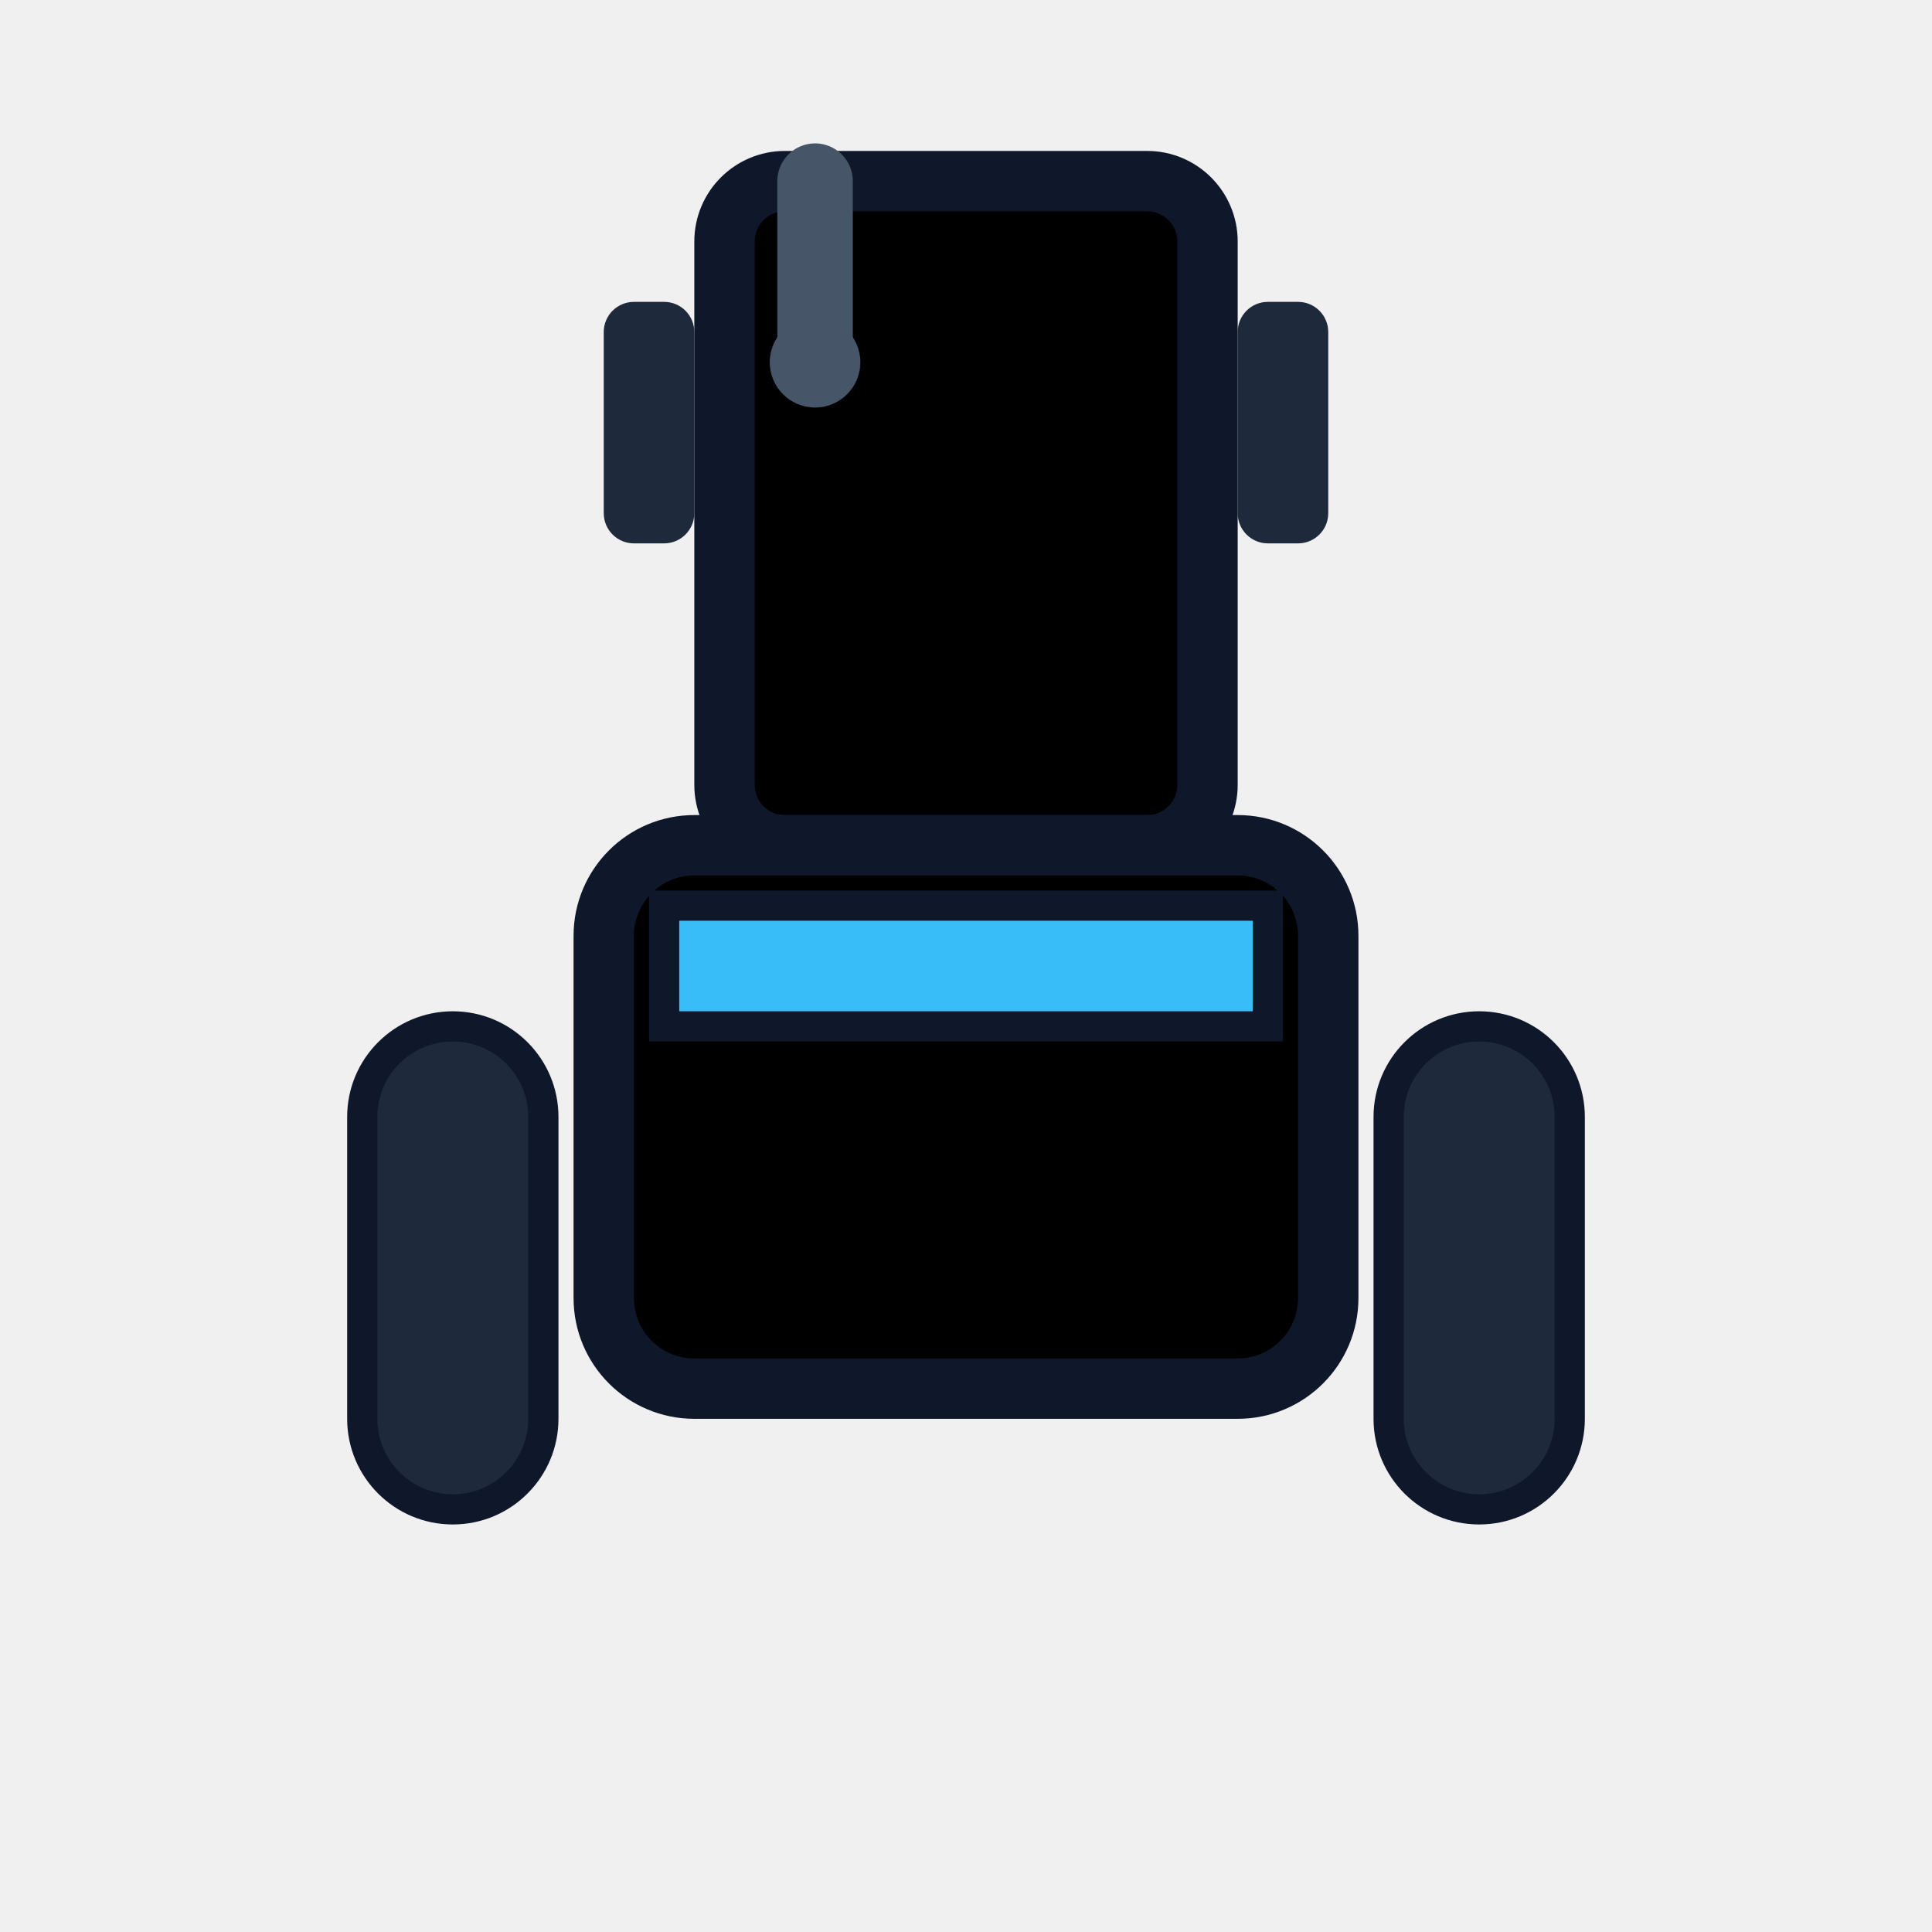
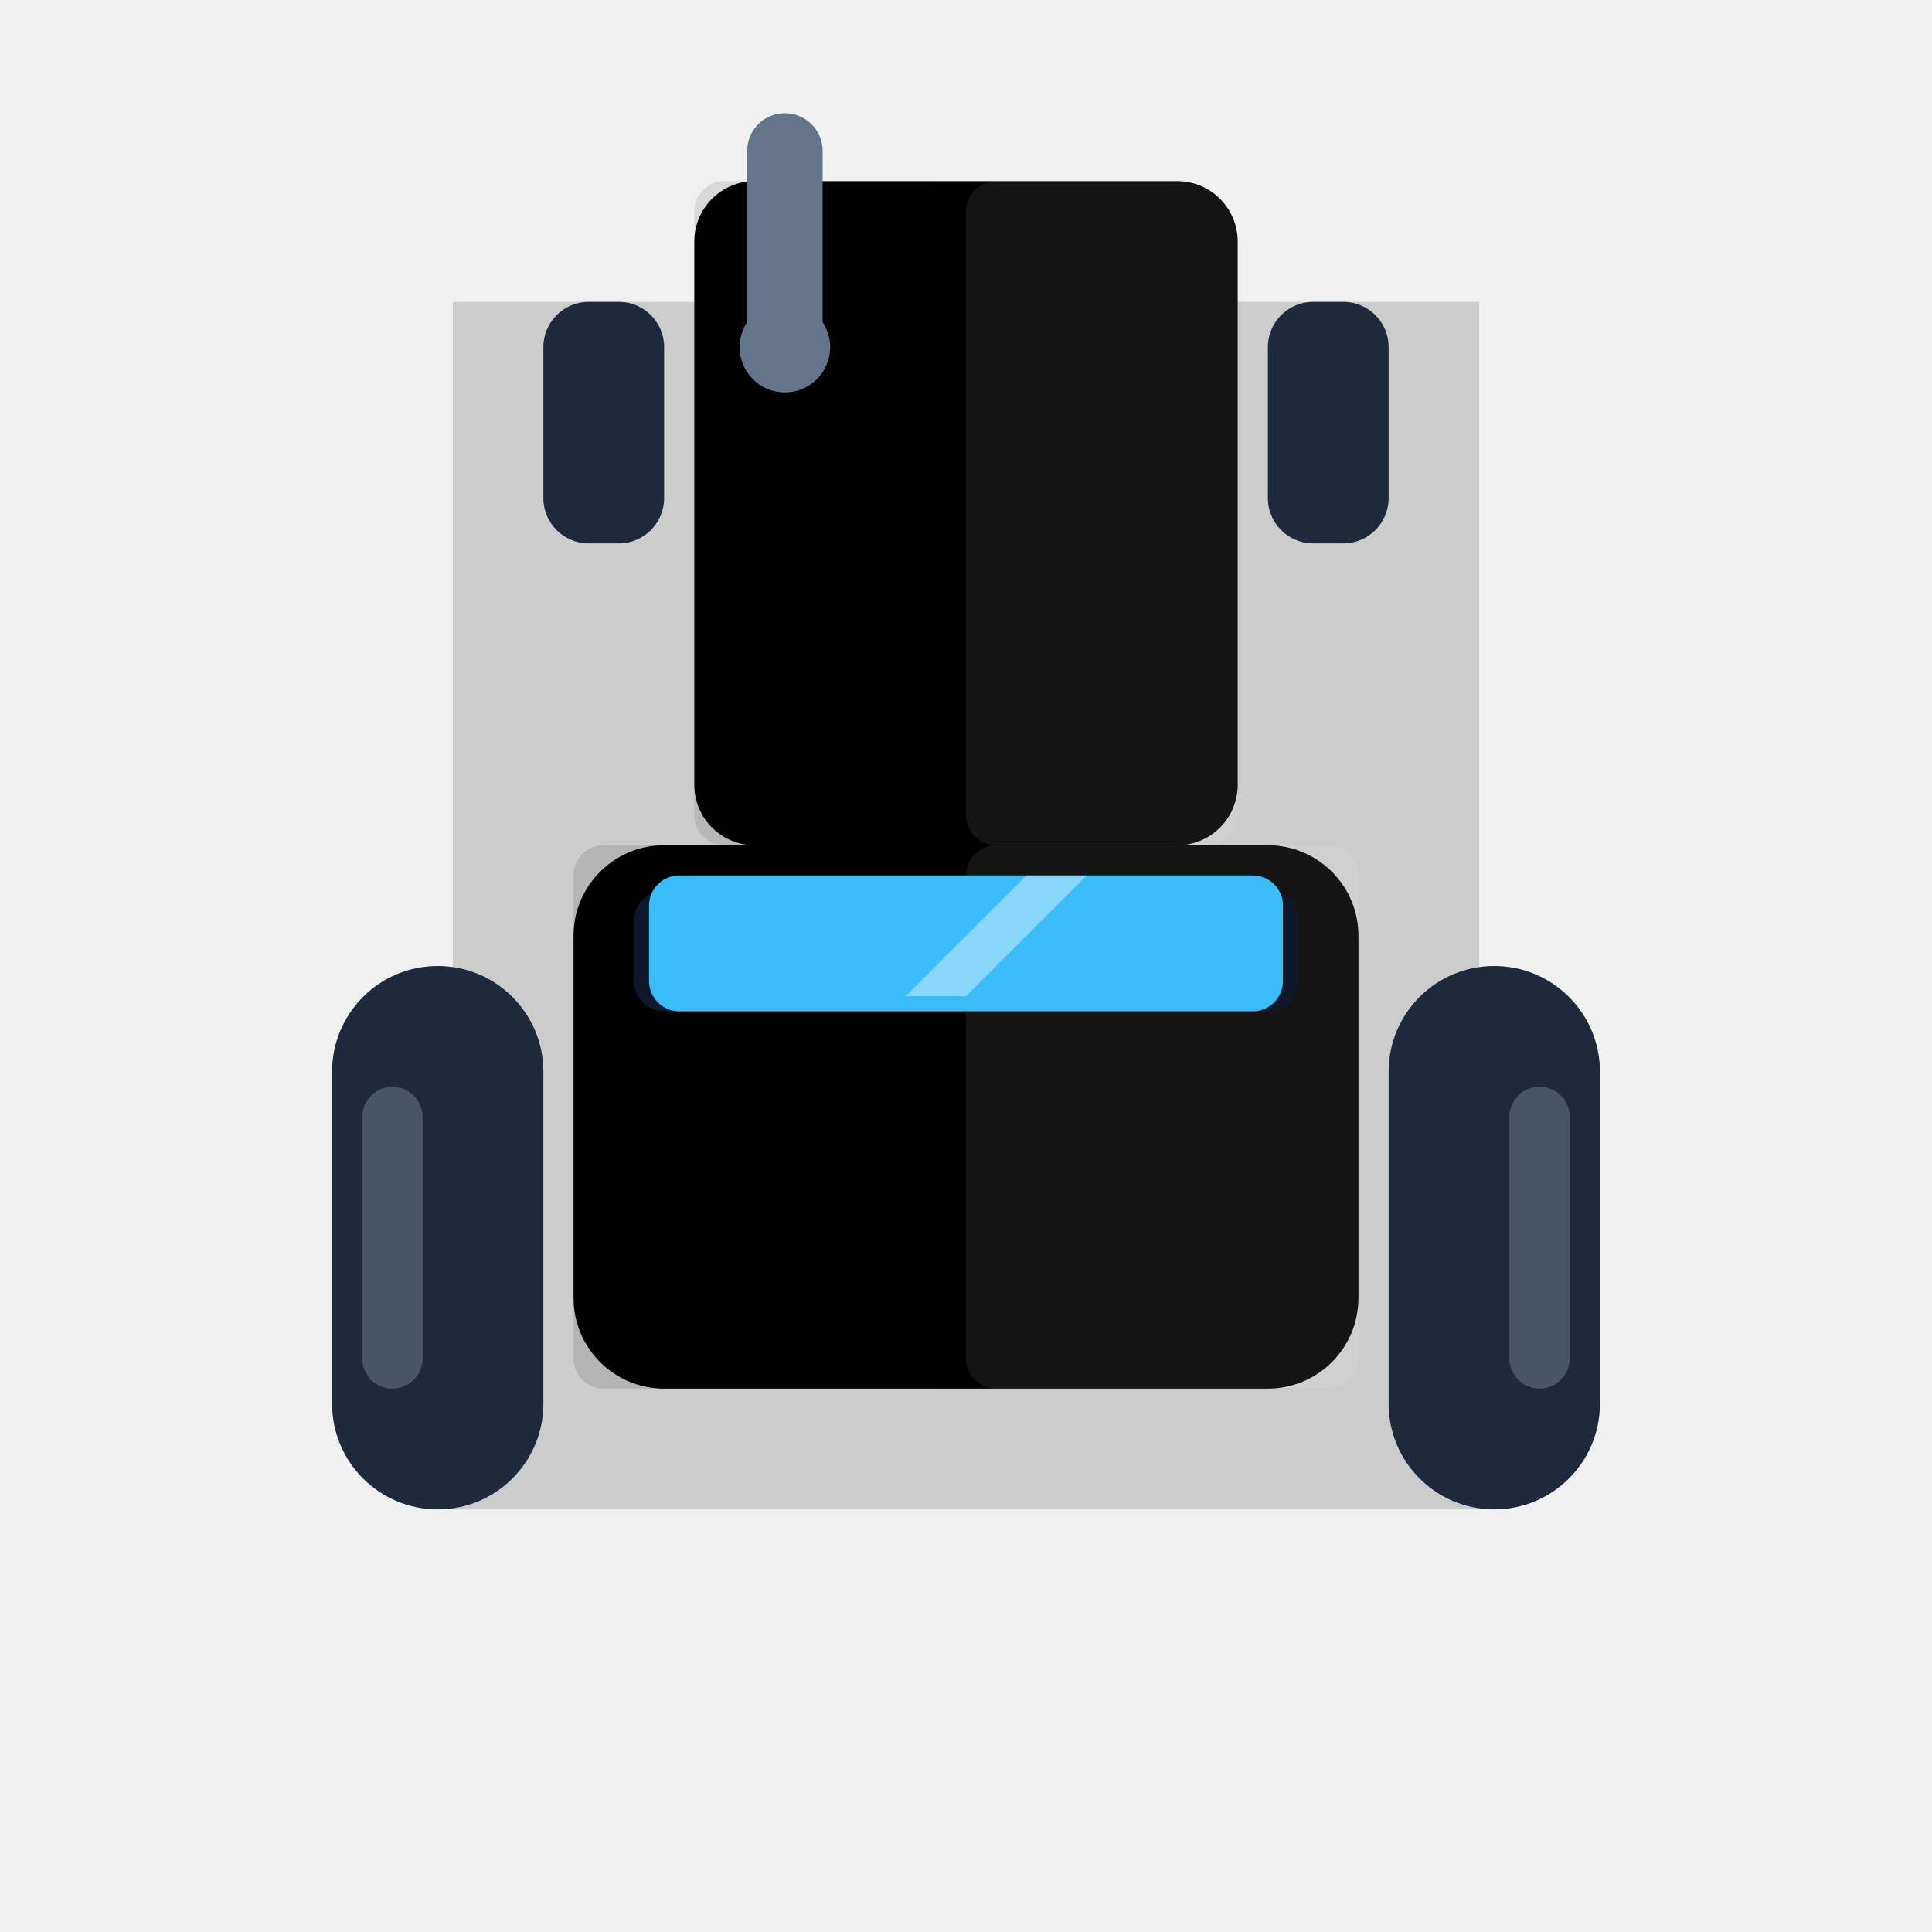
<svg xmlns="http://www.w3.org/2000/svg" viewBox="0 0 64 64" width="64" height="64">
-   <rect x="20" y="10" width="3" height="8" rx="1" fill="#1E293B" />
-   <rect x="41" y="10" width="3" height="8" rx="1" fill="#1E293B" />
-   <rect x="12" y="34" width="6" height="16" rx="3" fill="#1E293B" stroke="#0F172A" stroke-width="1" />
-   <rect x="46" y="34" width="6" height="16" rx="3" fill="#1E293B" stroke="#0F172A" stroke-width="1" />
-   <rect x="24" y="6" width="16" height="22" rx="2" fill="#MAIN_COLOR" stroke="#0F172A" stroke-width="2" />
-   <rect x="20" y="28" width="24" height="18" rx="3" fill="#MAIN_COLOR" stroke="#0F172A" stroke-width="2" />
-   <rect x="22" y="30" width="20" height="4" fill="#38BDF8" stroke="#0F172A" stroke-width="1" />
-   <circle cx="27" cy="12" r="1.5" fill="#475569" />
-   <line x1="27" y1="12" x2="27" y2="6" stroke="#475569" stroke-width="2.5" stroke-linecap="round" />
+   <path d="M15 10 L49 10 L49 50 L15 50 Z" fill="black" fill-opacity="0.15" />
+   <rect x="18" y="10" width="4" height="8" rx="1.5" fill="#1E293B" />
+   <rect x="42" y="10" width="4" height="8" rx="1.5" fill="#1E293B" />
+   <rect x="11" y="32" width="7" height="18" rx="3.5" fill="#1E293B" />
+   <rect x="46" y="32" width="7" height="18" rx="3.5" fill="#1E293B" />
+   <rect x="12" y="36" width="2" height="10" rx="1" fill="#475569" />
+   <rect x="50" y="36" width="2" height="10" rx="1" fill="#475569" />
+   <rect x="23" y="6" width="18" height="22" rx="2" fill="#MAIN_COLOR" />
+   <rect x="23" y="6" width="9" height="22" rx="1" fill="black" fill-opacity="0.1" />
+   <rect x="32" y="6" width="9" height="22" rx="1" fill="white" fill-opacity="0.08" />
+   <rect x="19" y="28" width="26" height="18" rx="3" fill="#MAIN_COLOR" />
+   <rect x="19" y="28" width="13" height="18" rx="1" fill="black" fill-opacity="0.12" />
+   <rect x="32" y="28" width="13" height="18" rx="1" fill="white" fill-opacity="0.08" />
+   <rect x="21" y="29.5" width="22" height="4" rx="1" fill="#0F172A" />
+   <rect x="21.5" y="29" width="21" height="4.5" rx="1" fill="#38BDF8" />
+   <path d="M36 29 L32 33 H30 L34 29 Z" fill="white" fill-opacity="0.4" />
+   <circle cx="26" cy="11.5" r="1.5" fill="#64748B" />
+   <line x1="26" y1="11.5" x2="26" y2="5" stroke="#64748B" stroke-width="2.5" stroke-linecap="round" />
</svg>
